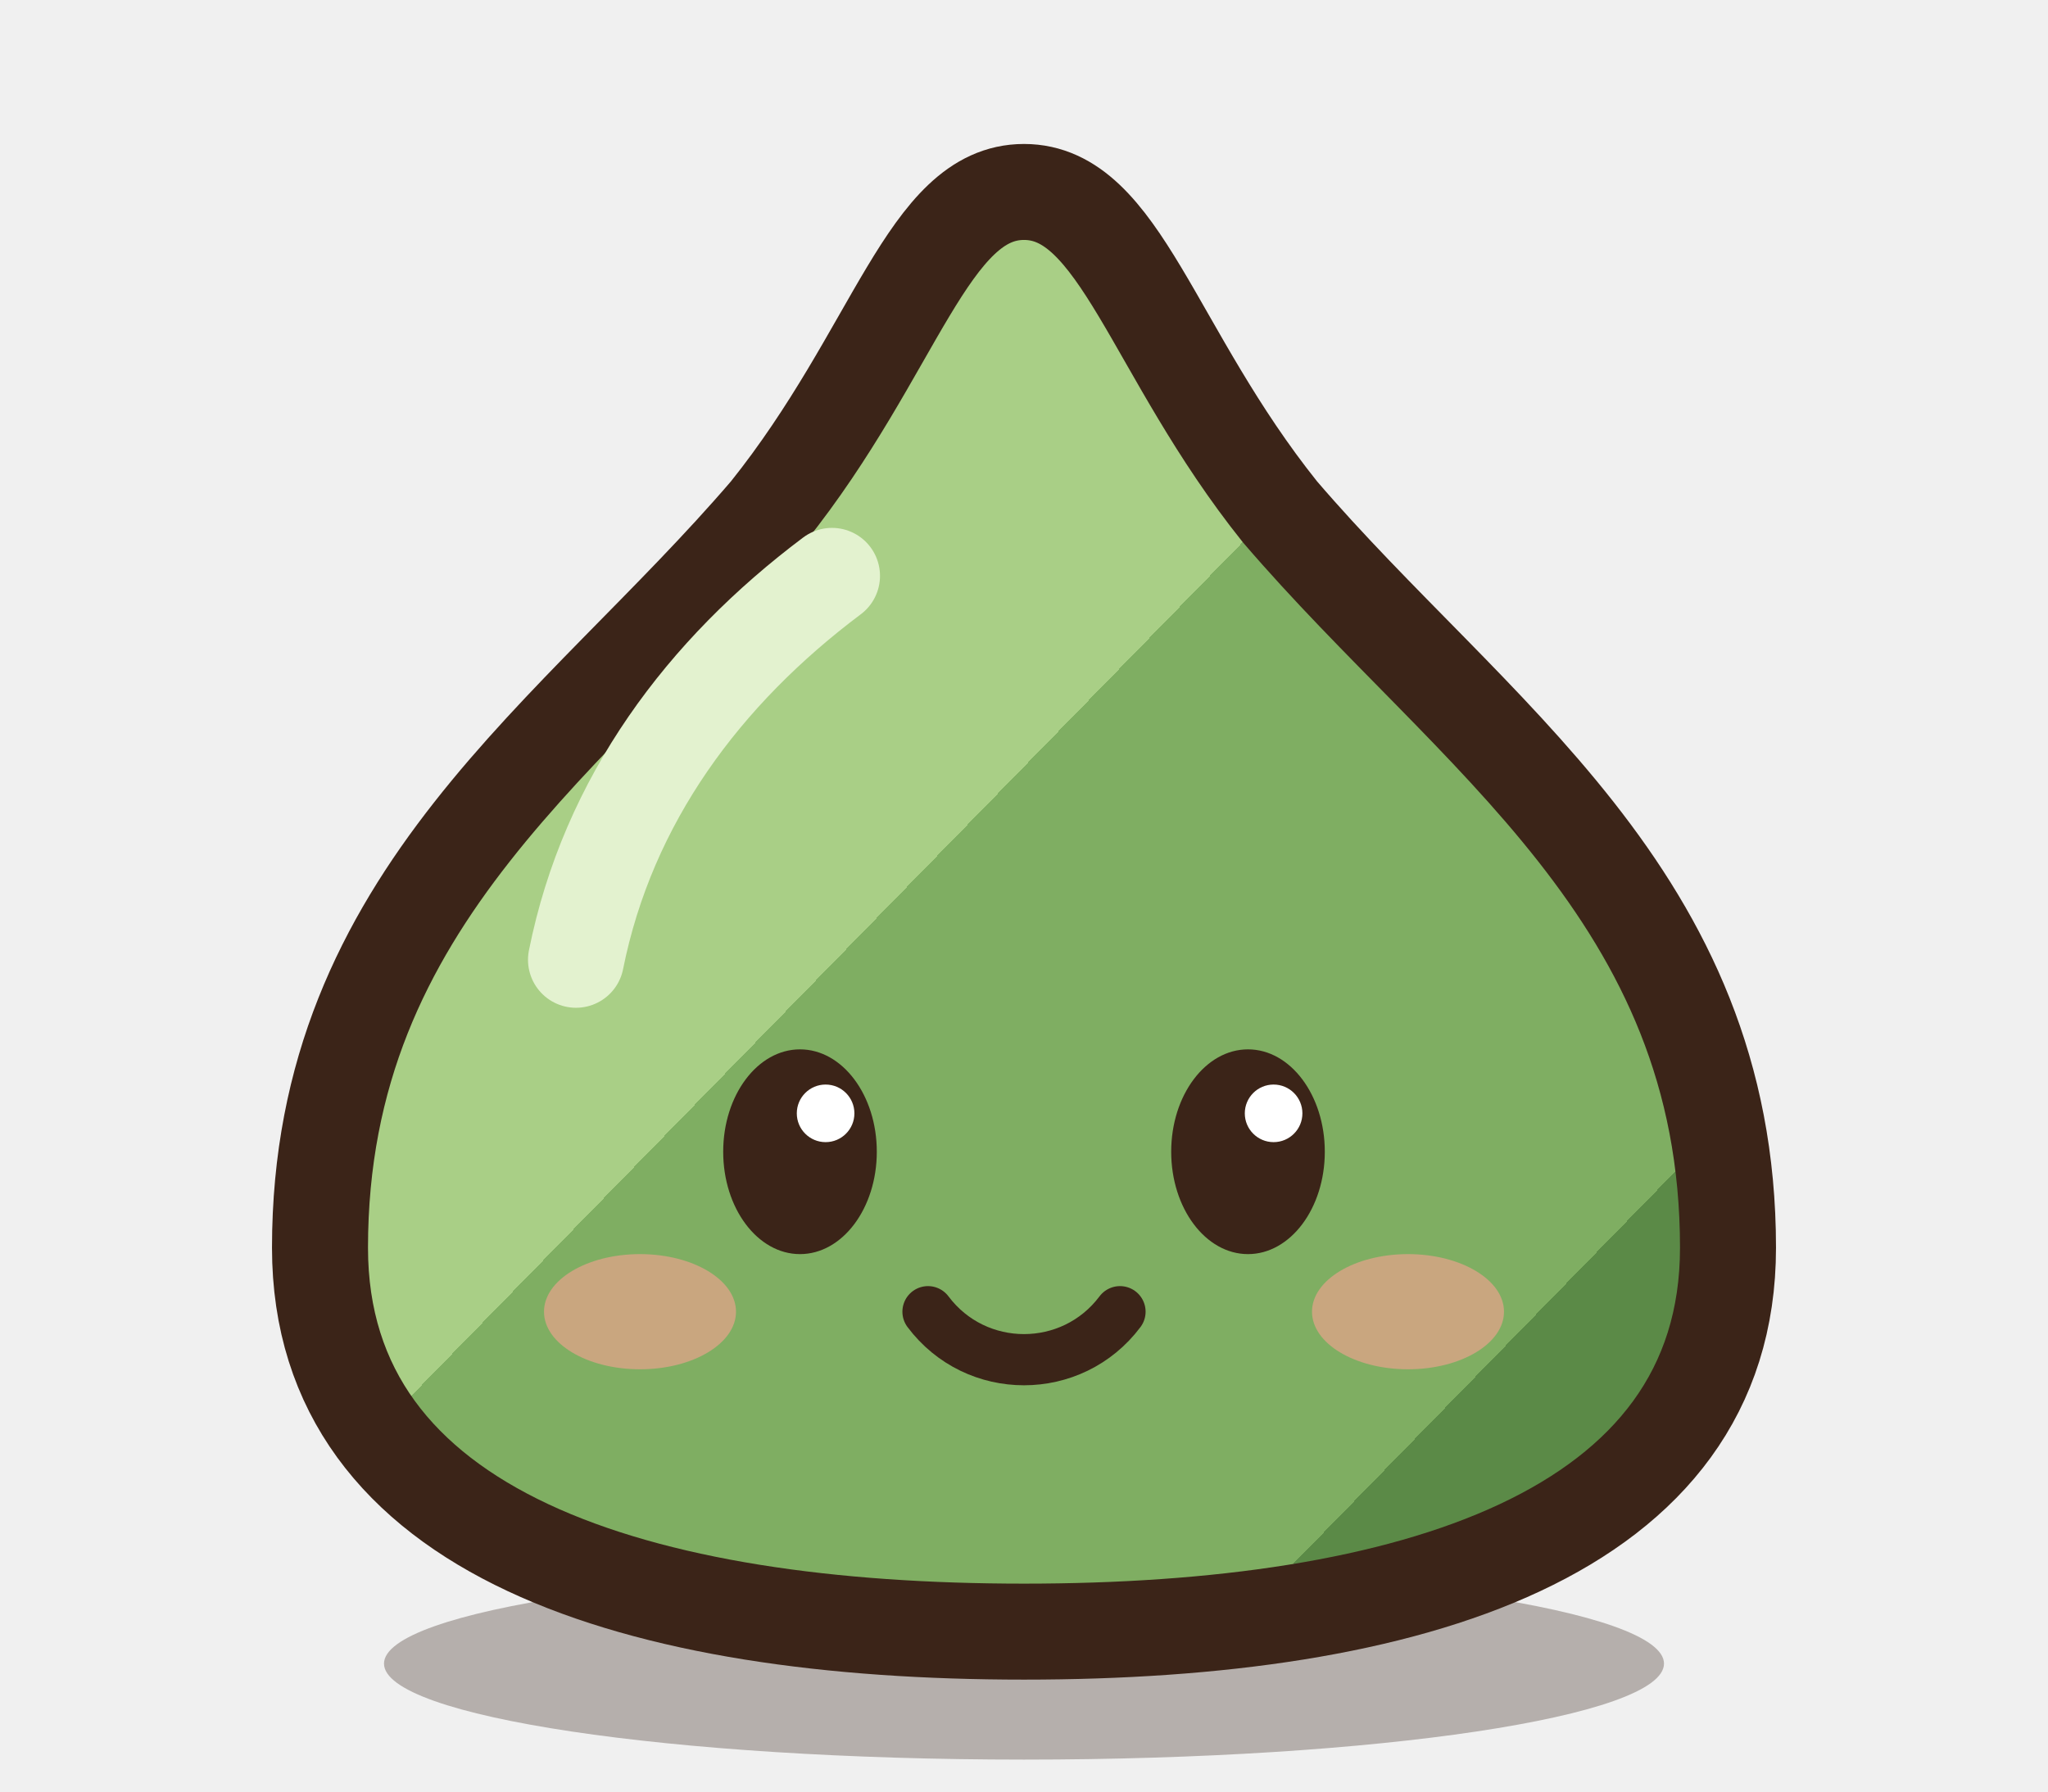
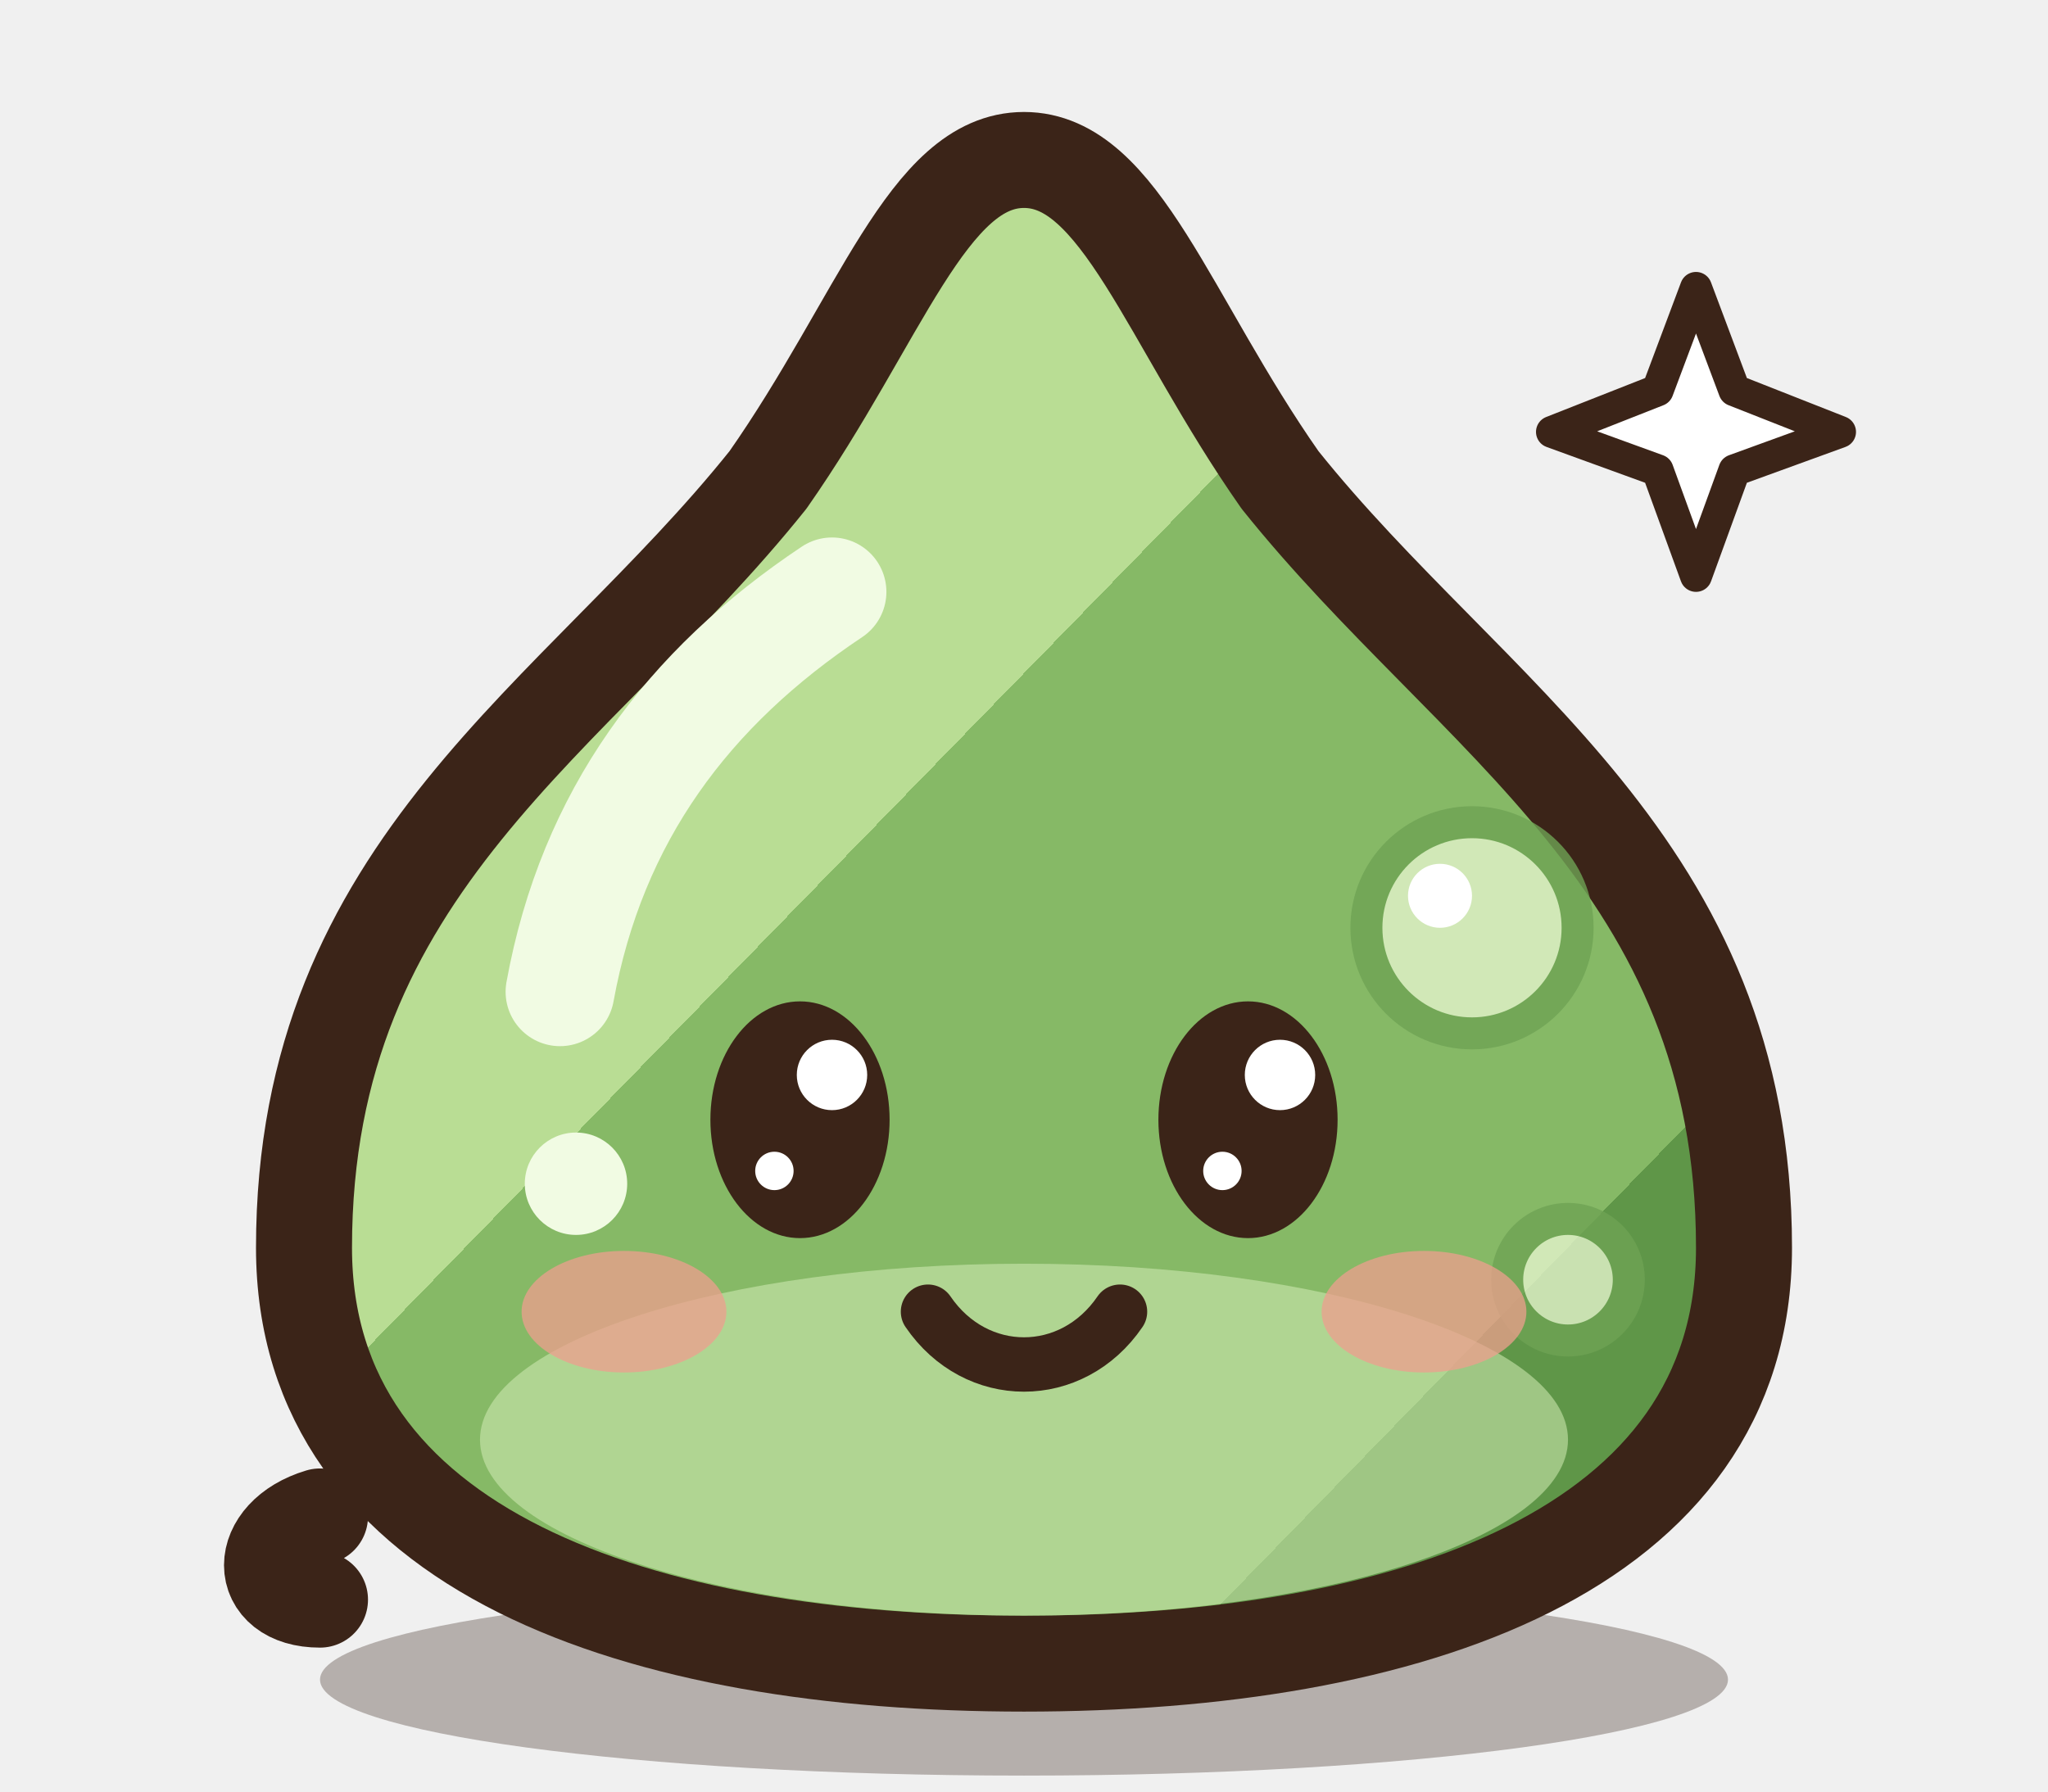
<svg xmlns="http://www.w3.org/2000/svg" viewBox="0 0 64 56" width="64" height="56">
-   <style>.eye { transform-box: fill-box; transform-origin: center; animation: blink 5s 0s infinite; } @keyframes blink { 0%, 92%, 100% { transform: scaleY(1); } 95% { transform: scaleY(.1); } } @media (prefers-reduced-motion: reduce) { .eye { animation: none; } }</style>
+   <style>.eye { transform-box: fill-box; transform-origin: center; animation: blink 5s 0s infinite; } .spark { transform-box: fill-box; transform-origin: center; animation: twinkle 3.2s ease-in-out infinite; } @keyframes blink { 0%, 92%, 100% { transform: scaleY(1); } 95% { transform: scaleY(.1); } } @keyframes twinkle { 0%, 100% { transform: scale(.7); opacity: .7; } 50% { transform: scale(1.1); opacity: 1; } } @media (prefers-reduced-motion: reduce) { .eye, .spark { animation: none; } }</style>
  <defs>
    <linearGradient id="goo" x1="0" y1="0" x2="1" y2="1">
-       <stop offset="0" stop-color="#a9cf86" />
-       <stop offset=".45" stop-color="#a9cf86" />
-       <stop offset=".45" stop-color="#7fae62" />
-       <stop offset=".82" stop-color="#7fae62" />
-       <stop offset=".82" stop-color="#5b8a47" />
+       <stop offset="0" stop-color="#b9dd94" />
+       <stop offset=".42" stop-color="#b9dd94" />
+       <stop offset=".42" stop-color="#86b966" />
+       <stop offset=".8" stop-color="#86b966" />
+       <stop offset=".8" stop-color="#5f9648" />
    </linearGradient>
  </defs>
-   <ellipse cx="32" cy="52" rx="20" ry="3" fill="#2a170d" opacity=".3" />
-   <path d="M32 6c3 0 4 5 8 10 6 7 14 12 14 23 0 9-10 12-22 12S10 48 10 39c0-11 8-16 14-23 4-5 5-10 8-10z" fill="url(#goo)" stroke="#3b2418" stroke-width="3" stroke-linejoin="round" />
-   <path d="M18 30c1-5 4-9 8-12" fill="none" stroke="#e3f2cf" stroke-width="3" stroke-linecap="round" />
-   <ellipse class="eye" cx="25" cy="36" rx="2.4" ry="3.2" fill="#3b2418" />
-   <ellipse class="eye" cx="39" cy="36" rx="2.4" ry="3.2" fill="#3b2418" />
-   <circle cx="25.8" cy="34.8" r=".9" fill="#fff" />
-   <circle cx="39.8" cy="34.8" r=".9" fill="#fff" />
-   <ellipse cx="20" cy="41" rx="3" ry="1.8" fill="#e8a28c" opacity=".7" />
-   <ellipse cx="44" cy="41" rx="3" ry="1.8" fill="#e8a28c" opacity=".7" />
-   <path d="M29 41c1.5 2 4.5 2 6 0" fill="none" stroke="#3b2418" stroke-width="1.6" stroke-linecap="round" />
+   <ellipse cx="32" cy="52.5" rx="22" ry="3" fill="#2a170d" opacity=".3" />
+   <path d="M10 50c-2 0-2-2 0-2.600" fill="none" stroke="#3b2418" stroke-width="3" stroke-linecap="round" />
+   <path d="M32 5c3 0 4.500 5 8 10 6 7.500 14.500 12 14.500 24 0 9.500-10.500 13-22.500 13S9.500 48.500 9.500 39C9.500 27 18 22.500 24 15c3.500-5 5-10 8-10z" fill="url(#goo)" stroke="#3b2418" stroke-width="3" stroke-linejoin="round" />
+   <ellipse cx="32" cy="45" rx="17" ry="5.500" fill="#d3ecb6" opacity=".55" />
+   <path d="M17.500 31c1-5.500 4-9.500 8.500-12.500" fill="none" stroke="#f1fbe3" stroke-width="3.400" stroke-linecap="round" />
+   <circle cx="18" cy="37" r="1.600" fill="#f1fbe3" />
+   <circle cx="46" cy="29" r="3.300" fill="#e3f4cc" opacity=".8" stroke="#6ea254" stroke-width="1" />
+   <circle cx="45" cy="28" r="1" fill="#fff" />
+   <circle cx="49" cy="40" r="1.900" fill="#e3f4cc" opacity=".8" stroke="#6ea254" stroke-width="1" />
+   <ellipse class="eye" cx="25" cy="35" rx="2.800" ry="3.700" fill="#3b2418" />
+   <ellipse class="eye" cx="39" cy="35" rx="2.800" ry="3.700" fill="#3b2418" />
+   <circle cx="26" cy="33.600" r="1.100" fill="#fff" />
+   <circle cx="40" cy="33.600" r="1.100" fill="#fff" />
+   <circle cx="24.200" cy="36.600" r=".6" fill="#fff" />
+   <circle cx="38.200" cy="36.600" r=".6" fill="#fff" />
+   <ellipse cx="19.500" cy="41" rx="3.200" ry="1.900" fill="#ee9f8e" opacity=".75" />
+   <ellipse cx="44.500" cy="41" rx="3.200" ry="1.900" fill="#ee9f8e" opacity=".75" />
+   <path d="M29 41c1.500 2.200 4.500 2.200 6 0" fill="none" stroke="#3b2418" stroke-width="1.700" stroke-linecap="round" />
+   <path class="spark" d="M53 9l1.200 3.200L57.500 13.500l-3.300 1.200L53 18l-1.200-3.300L48.500 13.500l3.300-1.300z" fill="#fff" stroke="#3b2418" stroke-width="1" stroke-linejoin="round" />
</svg>
